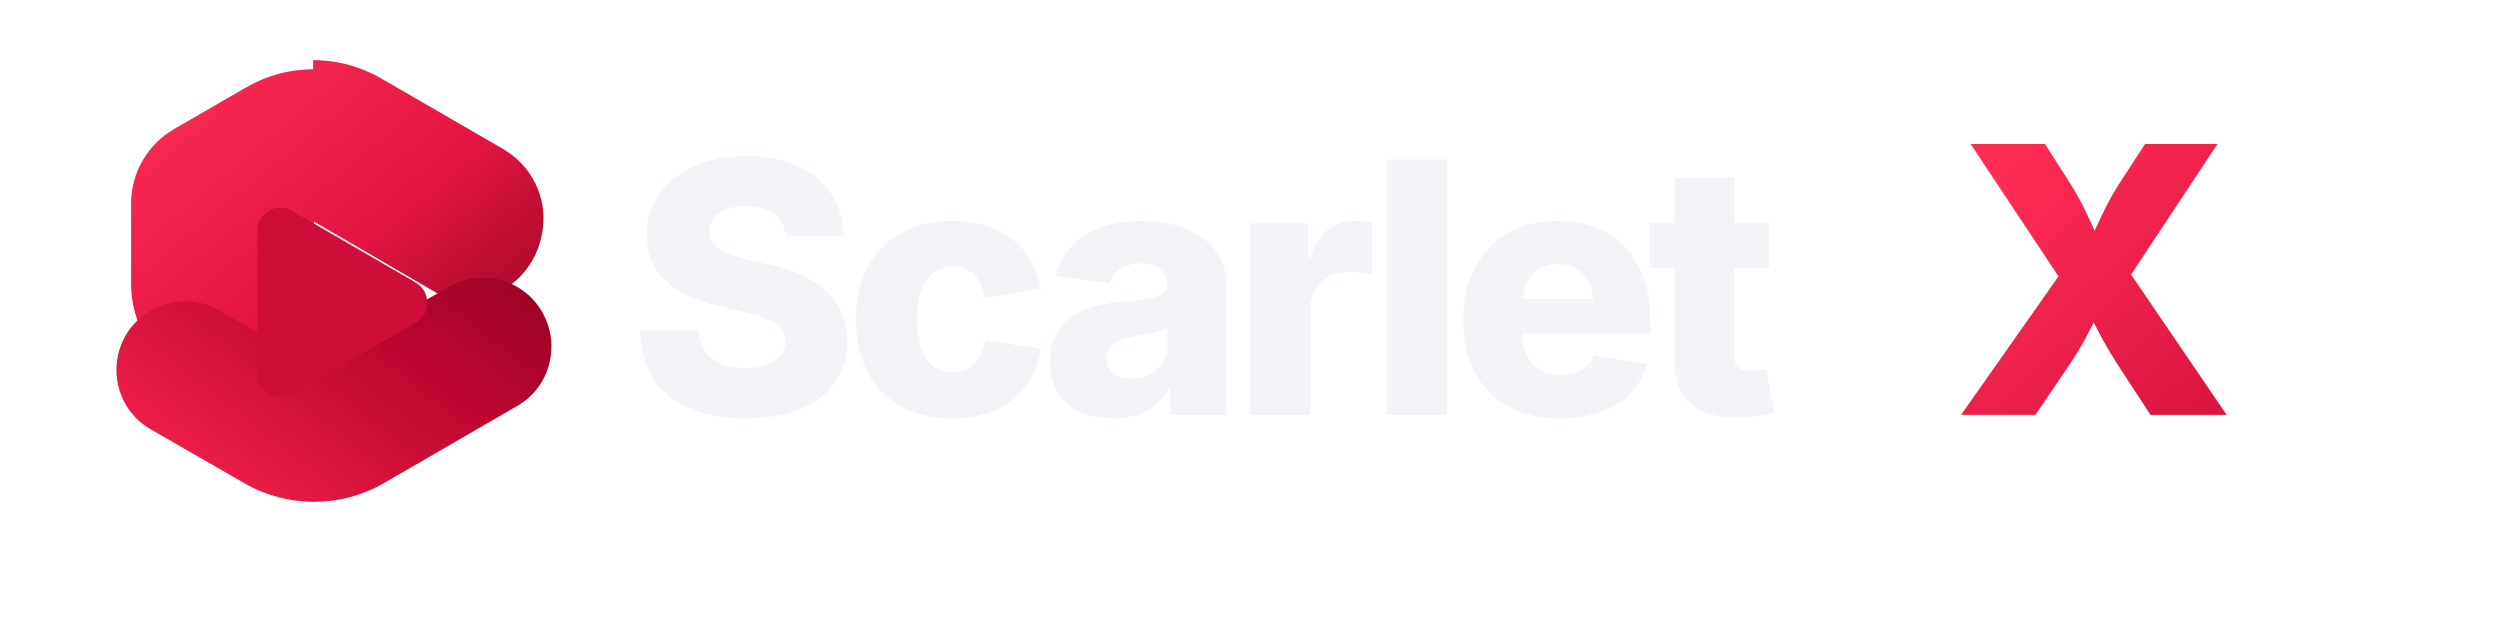
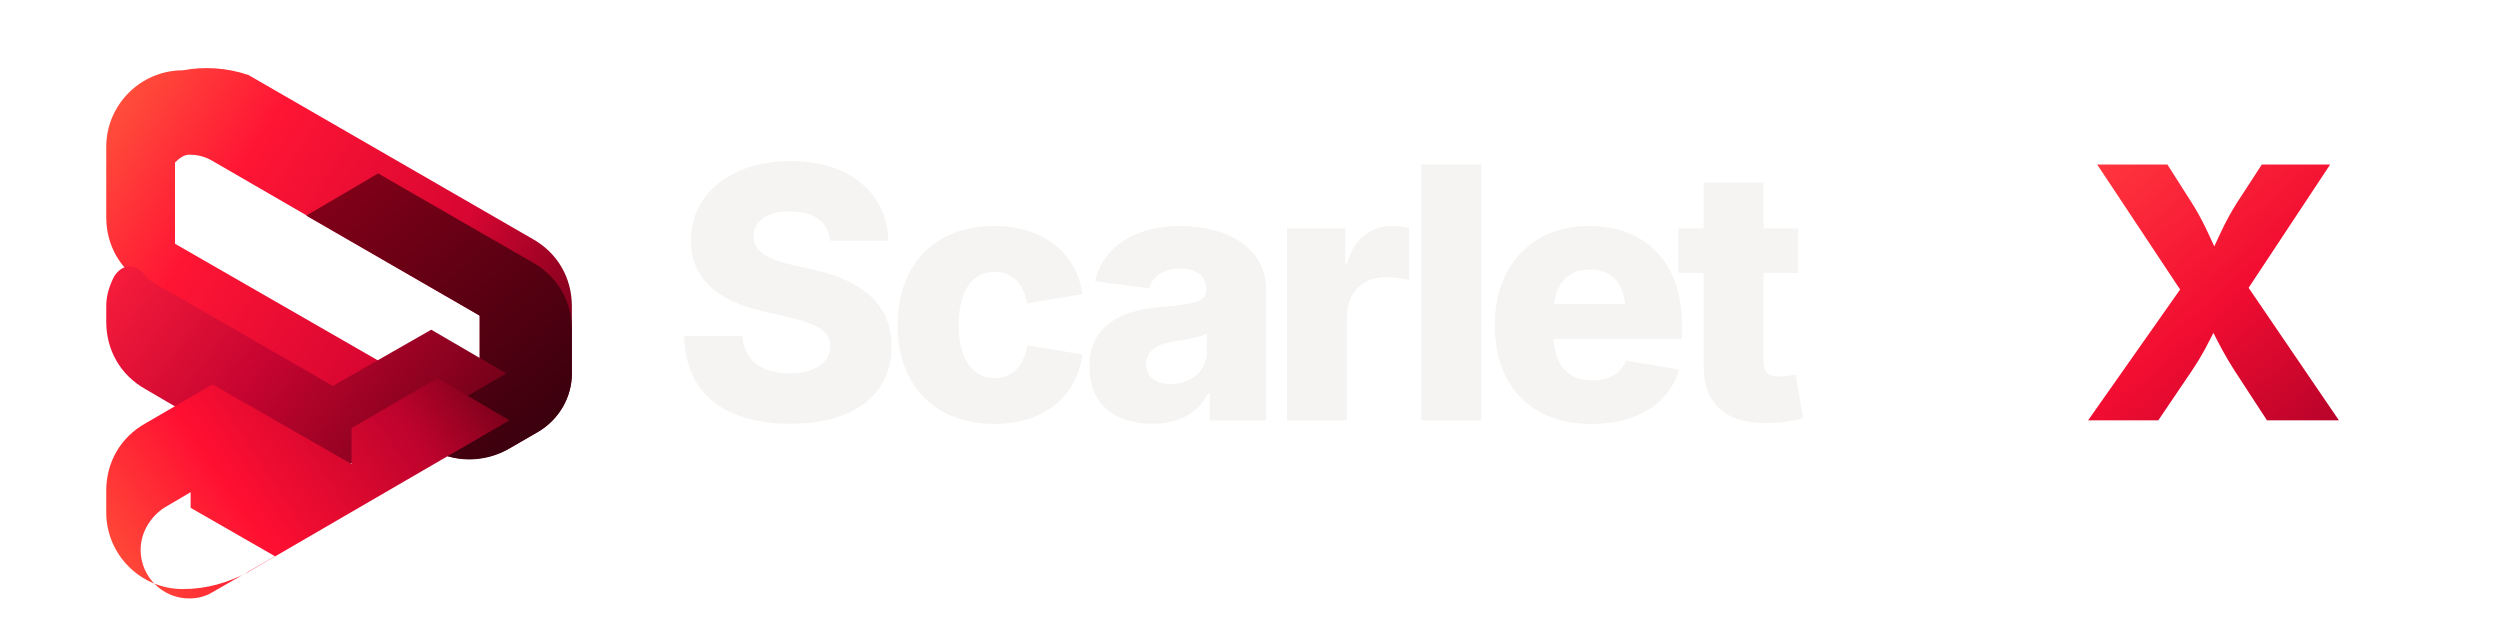
- <svg xmlns="http://www.w3.org/2000/svg" viewBox="0 0 470 120" role="img" aria-labelledby="title">
+ <svg xmlns="http://www.w3.org/2000/svg" viewBox="0 0 1600 400" role="img" aria-labelledby="title desc">
  <defs>
-     <linearGradient id="a" x1="18" y1="8" x2="104" y2="112" gradientUnits="userSpaceOnUse">
-       <stop stop-color="#ff3158" />
-       <stop offset=".5" stop-color="#e3153f" />
-       <stop offset="1" stop-color="#650017" />
+     <linearGradient id="ribbonTop" x1="52" y1="36" x2="330" y2="212" gradientUnits="userSpaceOnUse">
+       <stop offset="0" stop-color="#ff503b" />
+       <stop offset=".28" stop-color="#ff1534" />
+       <stop offset=".7" stop-color="#d80632" />
+       <stop offset="1" stop-color="#7a001b" />
    </linearGradient>
-     <linearGradient id="b" x1="104" y1="12" x2="26" y2="112" gradientUnits="userSpaceOnUse">
-       <stop stop-color="#79001b" />
-       <stop offset=".48" stop-color="#bd0730" />
-       <stop offset="1" stop-color="#ff274f" />
+     <linearGradient id="ribbonMid" x1="54" y1="114" x2="274" y2="284" gradientUnits="userSpaceOnUse">
+       <stop offset="0" stop-color="#ff203d" />
+       <stop offset=".48" stop-color="#c50430" />
+       <stop offset="1" stop-color="#690016" />
    </linearGradient>
-     <linearGradient id="x" x1="385" y1="24" x2="448" y2="92" gradientUnits="userSpaceOnUse">
-       <stop stop-color="#ff2c53" />
-       <stop offset="1" stop-color="#c70935" />
+     <linearGradient id="ribbonLow" x1="58" y1="350" x2="292" y2="194" gradientUnits="userSpaceOnUse">
+       <stop offset="0" stop-color="#ff4838" />
+       <stop offset=".3" stop-color="#ff0f32" />
+       <stop offset=".72" stop-color="#bd032d" />
+       <stop offset="1" stop-color="#620014" />
+     </linearGradient>
+     <linearGradient id="ribbonShade" x1="188" y1="94" x2="330" y2="254" gradientUnits="userSpaceOnUse">
+       <stop offset="0" stop-color="#830019" />
+       <stop offset="1" stop-color="#39000d" />
+     </linearGradient>
+     <linearGradient id="xFill" x1="1350" y1="105" x2="1512" y2="292" gradientUnits="userSpaceOnUse">
+       <stop offset="0" stop-color="#ff343d" />
+       <stop offset=".46" stop-color="#f20d31" />
+       <stop offset="1" stop-color="#a90028" />
    </linearGradient>
  </defs>
-   <g transform="translate(4 4) scale(.86)">
-     <path fill="url(#a)" d="M63.8 8.5c5.5 0 10.7 1.5 15.4 4.3l26.1 15.1c6.2 3.6 9.7 10.5 8.7 17.6-.7 5.1-3.3 9.5-7.4 12.4-3.8 2.7-8.6 3.8-13.2 3L64 43.8V94L35.6 77.6C28.4 73.4 24 65.7 24 57.4V39.9c0-6.8 3.6-13 9.5-16.4l15.4-8.9c4.6-2.7 9.6-4.1 14.9-4.1z" />
-     <path fill="url(#b)" d="M22.8 68.7c4.2-7.2 13.3-9.6 20.5-5.5L64 75.1l29.4-17c7.2-4.2 16.4-1.7 20.5 5.5 4.1 7.2 1.7 16.4-5.5 20.5L79.2 101c-9.4 5.4-21 5.4-30.4 0L28.3 89.2c-7.2-4.1-9.6-13.3-5.5-20.5z" />
-     <path fill="#ce0d39" d="M51.6 45.8c0-3.9 4.2-6.3 7.5-4.4l27.1 15.7c3.4 2 3.4 6.8 0 8.8L59.1 81.6c-3.3 1.9-7.5-.5-7.5-4.4V45.8z" />
+   <g transform="translate(26 20)">
+     <path fill="url(#ribbonTop)" d="M91 25c-27 0-49 22-49 49v45c0 18 9 34 25 43l181 105c16 9 36 9 52 0l19-11c13-8 21-22 21-37v-43c0-18-9-34-25-43L133 28a83 83 0 0 0-42-3zm4 54c5 0 10 1 15 4l171 99v34l-28 16L86 136V84c3-3 6-5 9-5z" />
+     <path fill="url(#ribbonShade)" d="M254 232l27-16v-34L170 118l46-27 99 57c16 9 25 25 25 43v28c0 15-8 29-21 37l-19 11c-15 9-34 9-46 2z" />
+     <path fill="url(#ribbonMid)" d="M69 159l118 68 63-36 48 28-100 58c-15 9-34 9-49 0L67 229c-16-9-25-25-25-43v-10c0-7 2-13 5-19 5-8 14-10 22 2z" />
+     <path fill="url(#ribbonLow)" d="M199 277l-89-51-43 25c-16 9-25 25-25 43v14c0 27 22 49 49 49 15 0 29-4 42-11l167-97-46-27-55 32zm-103 28l54 31-40 23c-5 3-10 4-15 4-17 0-31-14-31-31 0-11 6-21 15-27l17-10z" />
  </g>
-   <text x="118" y="78" fill="#f3f4f7" font-family="Inter,Segoe UI,Arial,sans-serif" font-size="66" font-weight="760" letter-spacing="-3">Scarlet</text>
-   <text x="367" y="78" fill="url(#x)" font-family="Inter,Segoe UI,Arial,sans-serif" font-size="70" font-weight="800" letter-spacing="-4">X</text>
+   <text x="430" y="269" fill="#f5f4f2" font-family="Inter,Segoe UI,Arial,sans-serif" font-size="225" font-weight="760" letter-spacing="-12">Scarlet</text>
+   <text x="1331" y="269" fill="url(#xFill)" font-family="Inter,Segoe UI,Arial,sans-serif" font-size="225" font-weight="820" letter-spacing="-10">X</text>
</svg>
